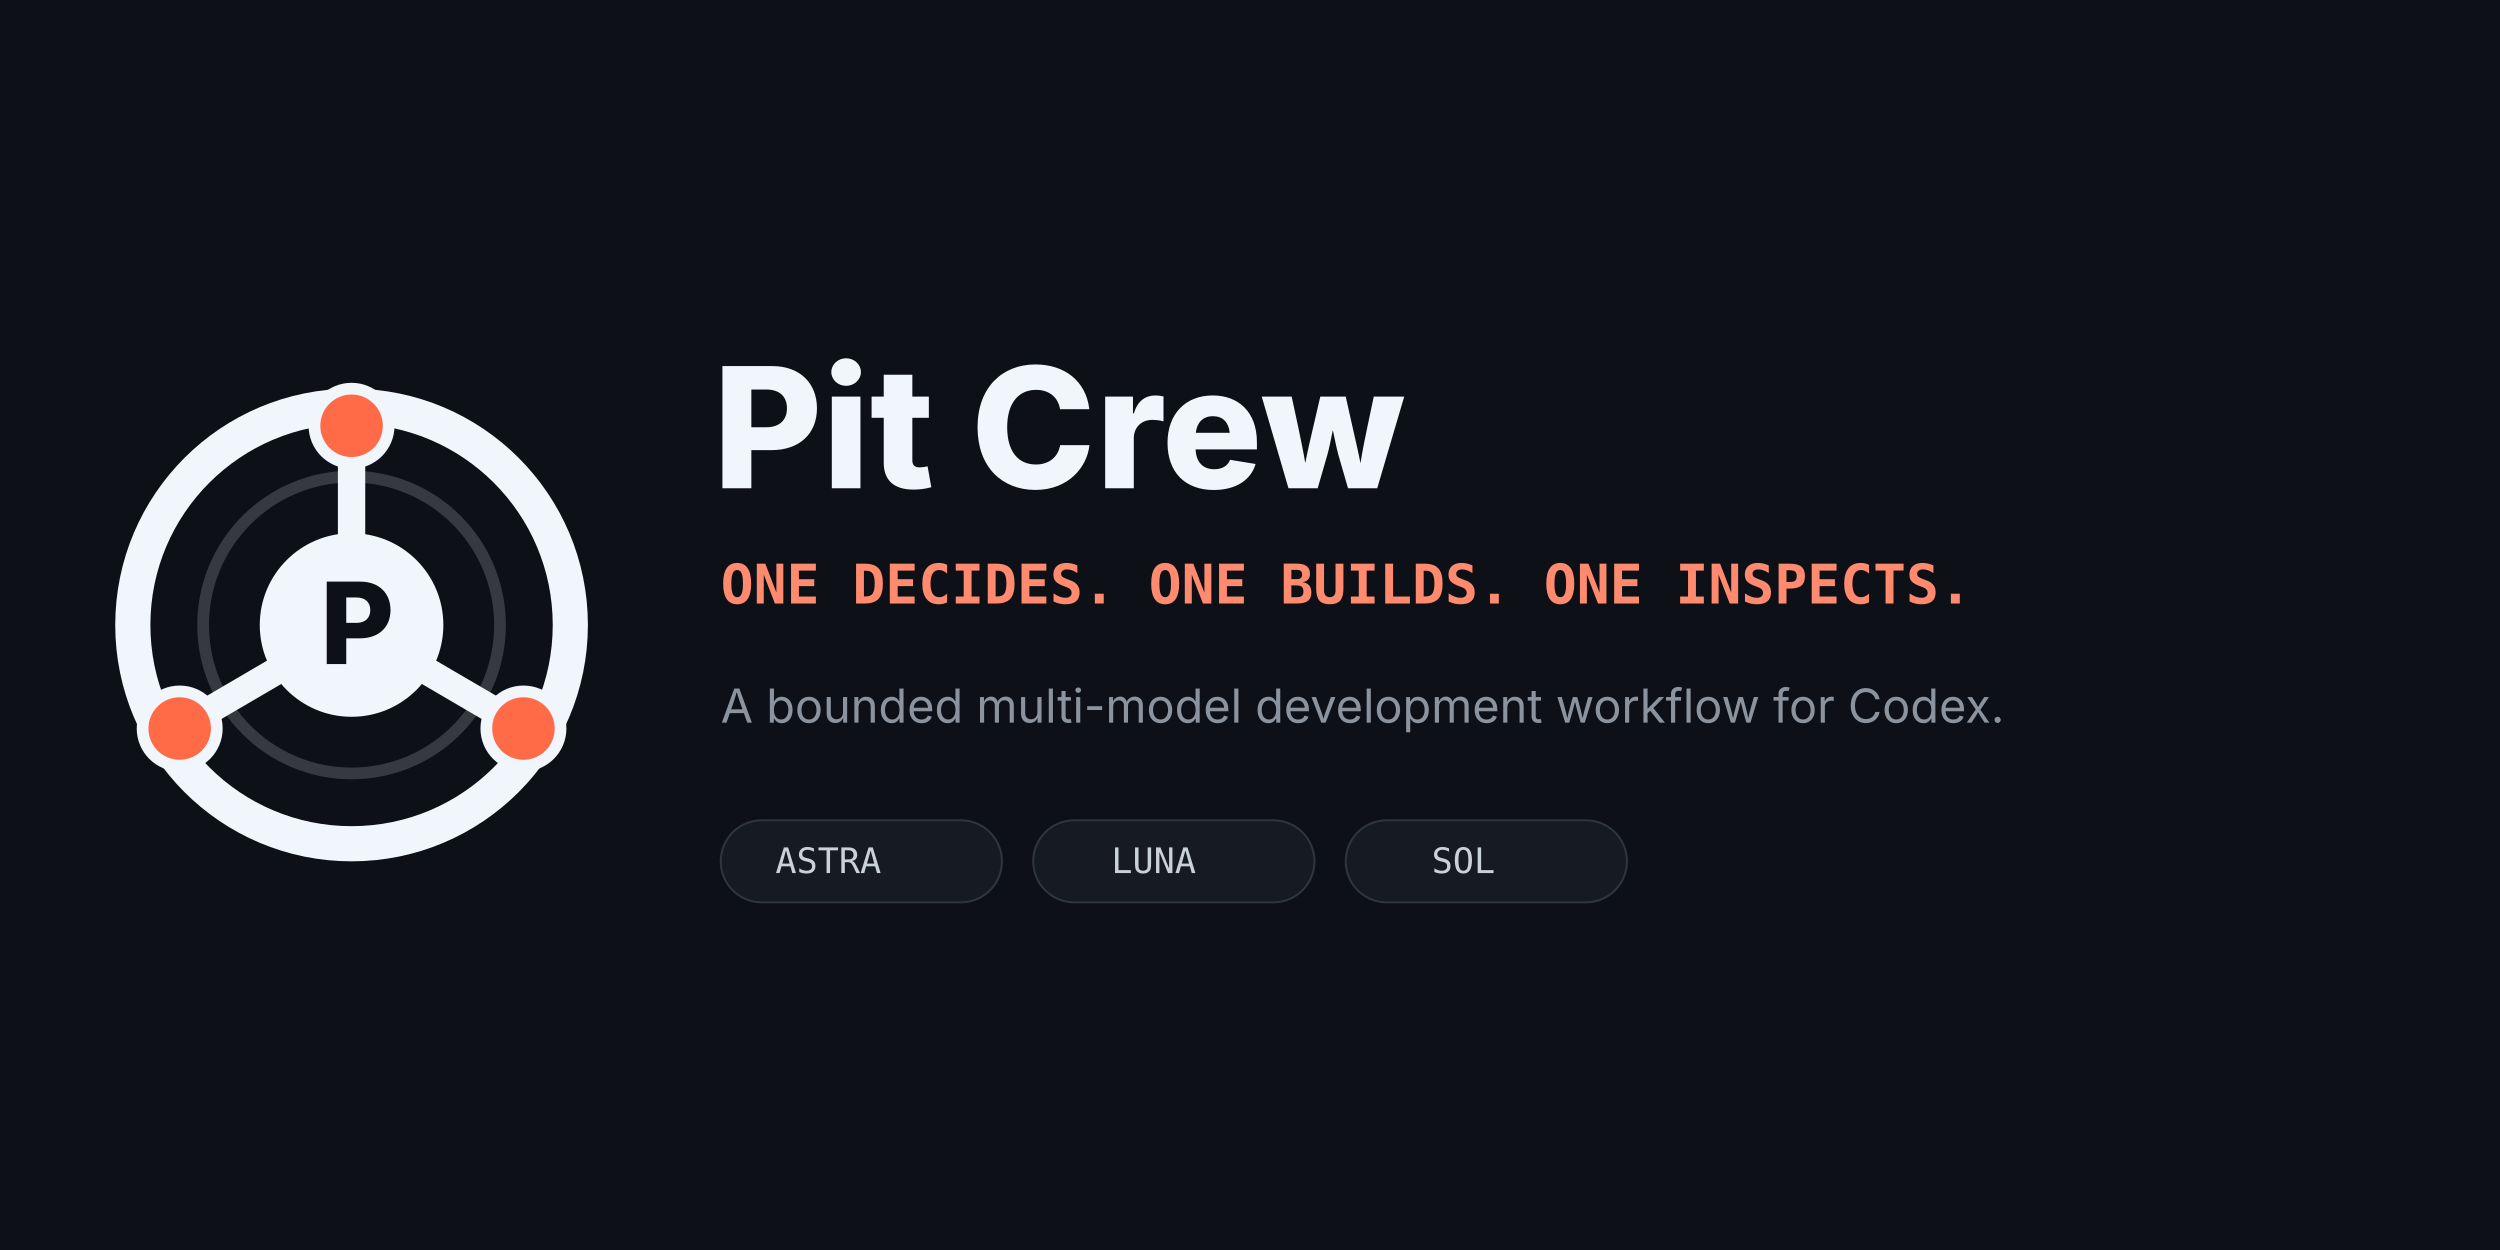
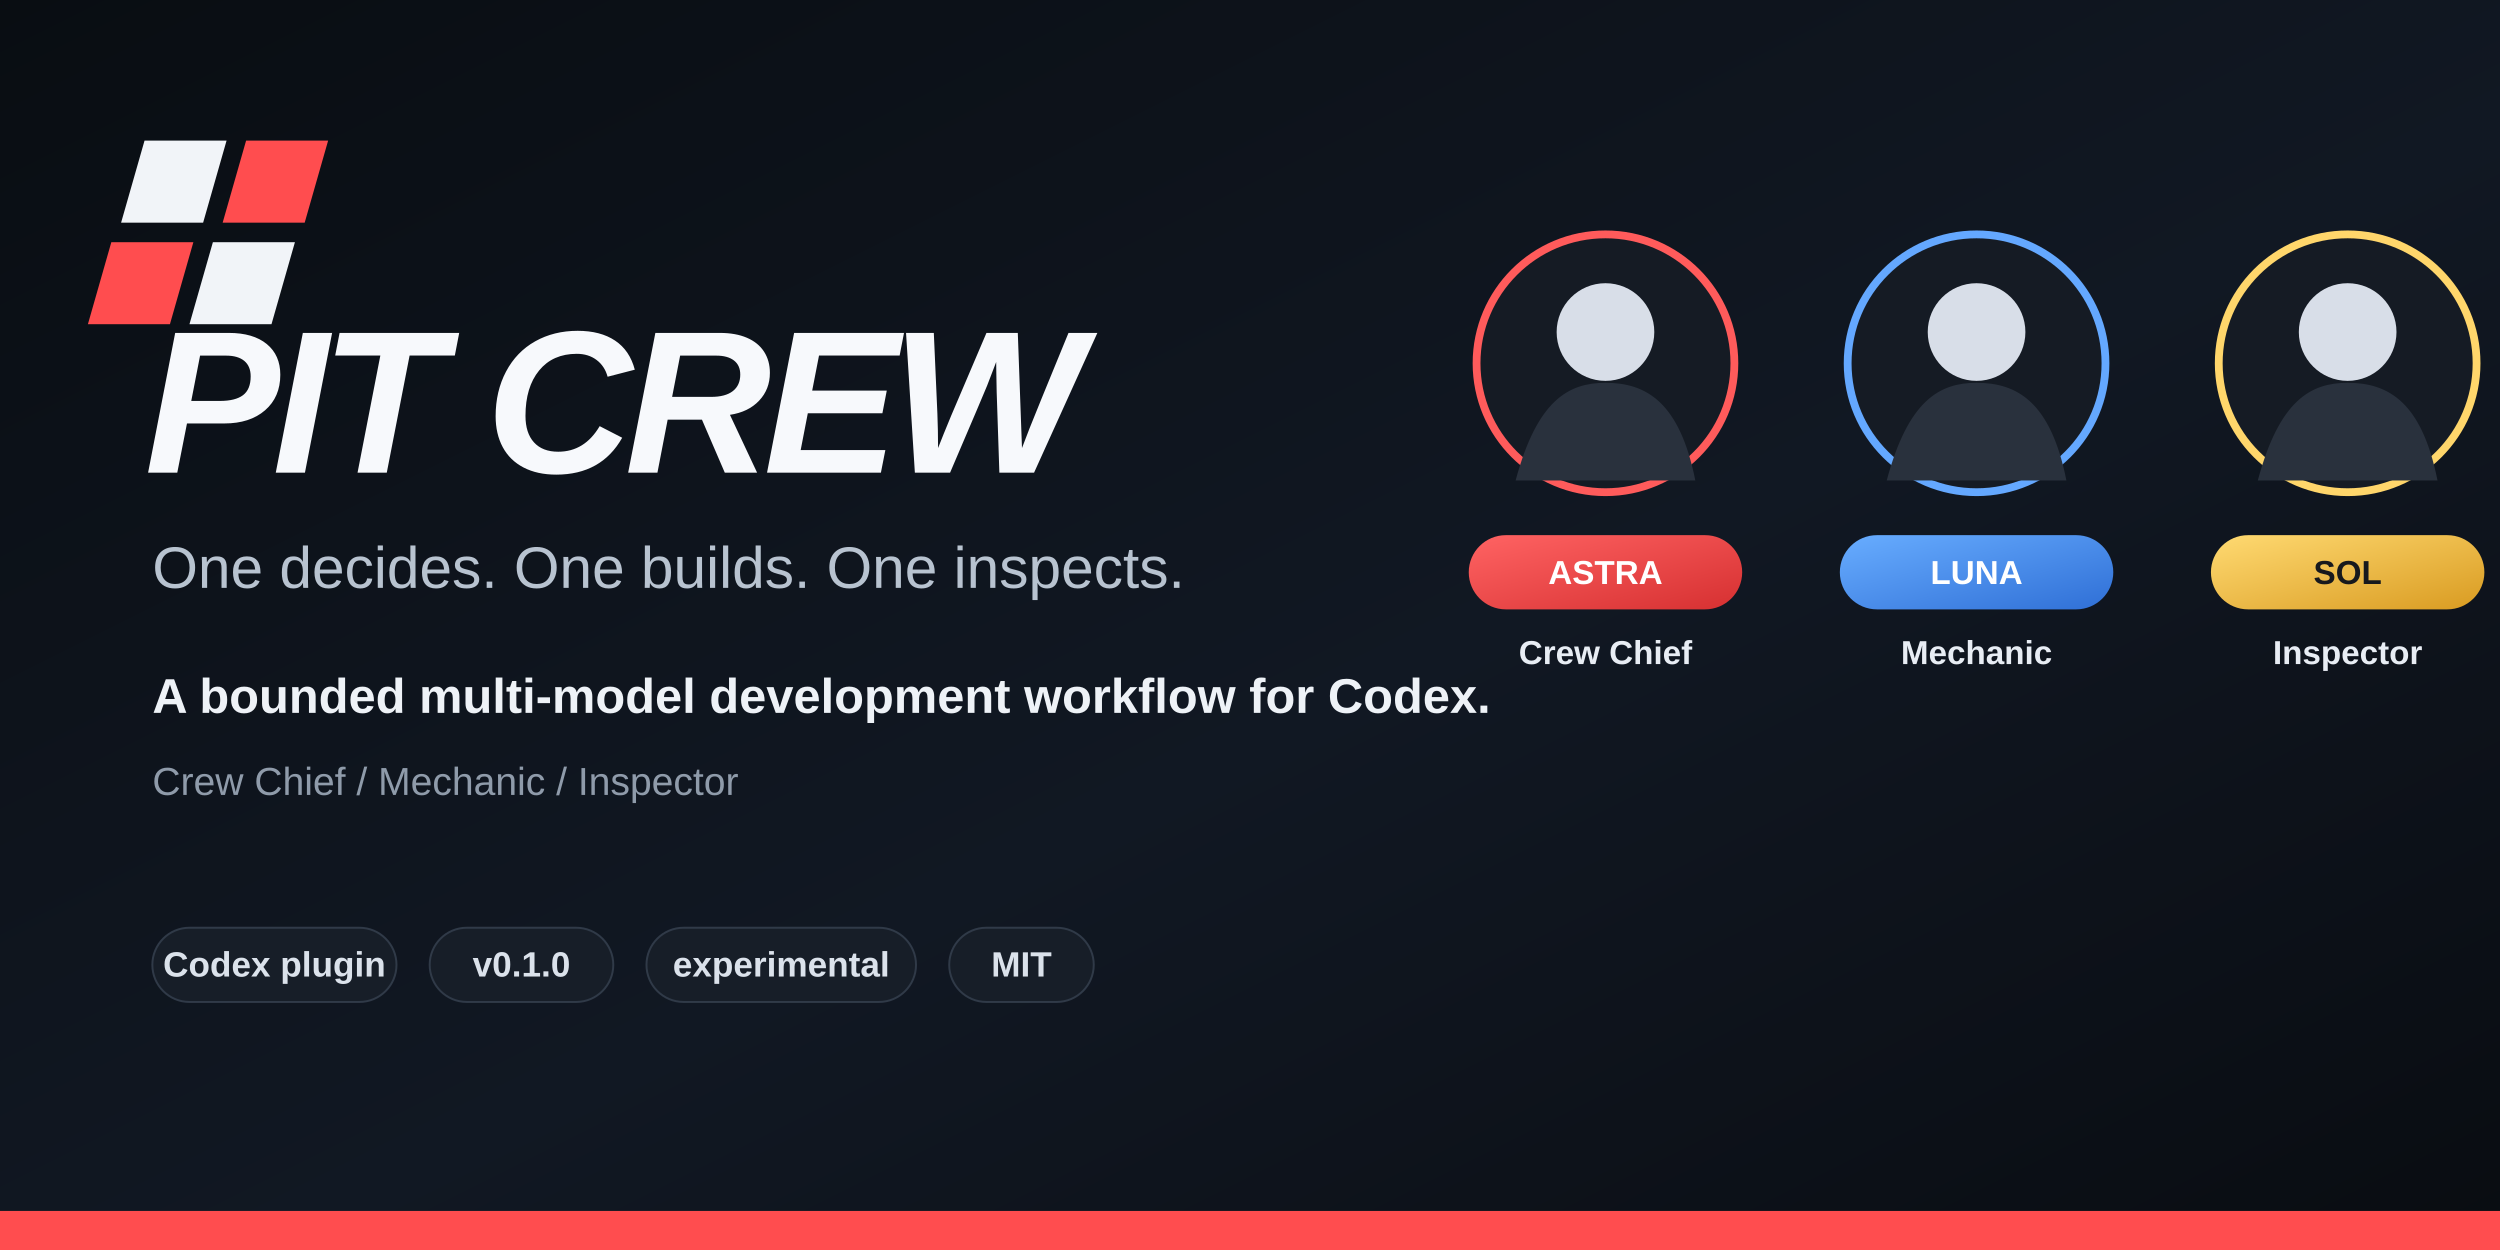
- <svg xmlns="http://www.w3.org/2000/svg" viewBox="0 0 1280 640" role="img" aria-labelledby="title desc">
-   <rect width="1280" height="640" fill="#0d1117" />
-   <circle cx="180" cy="320" r="112" fill="none" stroke="#f0f6fc" stroke-width="18" />
-   <circle cx="180" cy="320" r="76" fill="none" stroke="#f0f6fc" stroke-width="6" opacity="0.18" />
-   <path d="M180 284V225M151 338l-53 31M209 338l53 31" fill="none" stroke="#f0f6fc" stroke-width="14" stroke-linecap="round" />
-   <circle cx="180" cy="218" r="19" fill="#ff6b47" stroke="#f0f6fc" stroke-width="6" />
-   <circle cx="92" cy="373" r="19" fill="#ff6b47" stroke="#f0f6fc" stroke-width="6" />
-   <circle cx="268" cy="373" r="19" fill="#ff6b47" stroke="#f0f6fc" stroke-width="6" />
-   <circle cx="180" cy="320" r="47" fill="#f0f6fc" />
-   <text x="164" y="340" fill="#0d1117" font-family="ui-sans-serif,system-ui,-apple-system,Segoe UI,sans-serif" font-size="58" font-weight="800">P</text>
-   <text x="365" y="250" fill="#f0f6fc" font-family="ui-sans-serif,system-ui,-apple-system,Segoe UI,sans-serif" font-size="86" font-weight="800">Pit Crew</text>
-   <text x="369" y="309" fill="#ff8a6d" font-family="ui-monospace,SFMono-Regular,Menlo,Consolas,monospace" font-size="28" font-weight="700">ONE DECIDES. ONE BUILDS. ONE INSPECTS.</text>
-   <text x="369" y="370" fill="#8b949e" font-family="ui-sans-serif,system-ui,-apple-system,Segoe UI,sans-serif" font-size="24">A bounded multi-model development workflow for Codex.</text>
-   <g font-family="ui-monospace,SFMono-Regular,Menlo,Consolas,monospace" font-size="18">
-     <rect x="369" y="420" width="144" height="42" rx="21" fill="#161b22" stroke="#30363d" />
-     <text x="397" y="447" fill="#c9d1d9">ASTRA</text>
-     <rect x="529" y="420" width="144" height="42" rx="21" fill="#161b22" stroke="#30363d" />
-     <text x="569" y="447" fill="#c9d1d9">LUNA</text>
-     <rect x="689" y="420" width="144" height="42" rx="21" fill="#161b22" stroke="#30363d" />
-     <text x="733" y="447" fill="#c9d1d9">SOL</text>
+ <svg xmlns="http://www.w3.org/2000/svg" width="1280" height="640" viewBox="0 0 1280 640" role="img" aria-labelledby="title desc">
+   <defs>
+     <linearGradient id="bg" x1="0" y1="0" x2="1" y2="1">
+       <stop offset="0" stop-color="#090d12" />
+       <stop offset="0.55" stop-color="#111823" />
+       <stop offset="1" stop-color="#090c11" />
+     </linearGradient>
+     <linearGradient id="red" x1="0" y1="0" x2="1" y2="1">
+       <stop stop-color="#ff6363" />
+       <stop offset="1" stop-color="#d63031" />
+     </linearGradient>
+     <linearGradient id="blue" x1="0" y1="0" x2="1" y2="1">
+       <stop stop-color="#68adff" />
+       <stop offset="1" stop-color="#2f6fd6" />
+     </linearGradient>
+     <linearGradient id="gold" x1="0" y1="0" x2="1" y2="1">
+       <stop stop-color="#ffda72" />
+       <stop offset="1" stop-color="#d99b21" />
+     </linearGradient>
+   </defs>
+   <rect width="1280" height="640" fill="url(#bg)" />
+   <rect y="620" width="1280" height="20" fill="#ff4d4f" />
+   <g transform="translate(74 72)">
+     <path d="M0 0h42L30 42H-12z" fill="#f1f4f8" />
+     <path d="M52 0h42L82 42H40z" fill="#ff4d4f" />
+     <path d="M-17 52h42L13 94h-42z" fill="#ff4d4f" />
+     <path d="M35 52h42L65 94H23z" fill="#f1f4f8" />
+   </g>
+   <text x="74" y="242" fill="#f7f9fc" font-family="Arial, Helvetica, sans-serif" font-size="104" font-style="italic" font-weight="800" letter-spacing="-4">PIT CREW</text>
+   <text x="78" y="301" fill="#b8c3d0" font-family="Arial, Helvetica, sans-serif" font-size="30">One decides. One builds. One inspects.</text>
+   <text x="78" y="365" fill="#eef2f7" font-family="Arial, Helvetica, sans-serif" font-size="25" font-weight="700">A bounded multi-model development workflow for Codex.</text>
+   <text x="78" y="407" fill="#8f9baa" font-family="Arial, Helvetica, sans-serif" font-size="20">Crew Chief / Mechanic / Inspector</text>
+   <g transform="translate(742 108)">
+     <g>
+       <circle cx="80" cy="78" r="66" fill="#151b24" stroke="#ff5b5b" stroke-width="4" />
+       <circle cx="80" cy="62" r="25" fill="#d8dee8" />
+       <path d="M34 138 C45 97 61 88 80 88 C101 88 118 98 126 138 Z" fill="#29313d" />
+       <rect x="10" y="166" width="140" height="38" rx="19" fill="url(#red)" />
+       <text x="80" y="191" text-anchor="middle" fill="#fff" font-family="Arial, Helvetica, sans-serif" font-size="17" font-weight="800">ASTRA</text>
+       <text x="80" y="232" text-anchor="middle" fill="#e8edf4" font-family="Arial, Helvetica, sans-serif" font-size="17" font-weight="700">Crew Chief</text>
+     </g>
+     <g transform="translate(190 0)">
+       <circle cx="80" cy="78" r="66" fill="#151b24" stroke="#64a8ff" stroke-width="4" />
+       <circle cx="80" cy="62" r="25" fill="#d8dee8" />
+       <path d="M34 138 C45 97 61 88 80 88 C101 88 118 98 126 138 Z" fill="#29313d" />
+       <rect x="10" y="166" width="140" height="38" rx="19" fill="url(#blue)" />
+       <text x="80" y="191" text-anchor="middle" fill="#fff" font-family="Arial, Helvetica, sans-serif" font-size="17" font-weight="800">LUNA</text>
+       <text x="80" y="232" text-anchor="middle" fill="#e8edf4" font-family="Arial, Helvetica, sans-serif" font-size="17" font-weight="700">Mechanic</text>
+     </g>
+     <g transform="translate(380 0)">
+       <circle cx="80" cy="78" r="66" fill="#151b24" stroke="#ffd66b" stroke-width="4" />
+       <circle cx="80" cy="62" r="25" fill="#d8dee8" />
+       <path d="M34 138 C45 97 61 88 80 88 C101 88 118 98 126 138 Z" fill="#29313d" />
+       <rect x="10" y="166" width="140" height="38" rx="19" fill="url(#gold)" />
+       <text x="80" y="191" text-anchor="middle" fill="#17191d" font-family="Arial, Helvetica, sans-serif" font-size="17" font-weight="800">SOL</text>
+       <text x="80" y="232" text-anchor="middle" fill="#e8edf4" font-family="Arial, Helvetica, sans-serif" font-size="17" font-weight="700">Inspector</text>
+     </g>
+   </g>
+   <g transform="translate(78 475)" font-family="Arial, Helvetica, sans-serif" font-size="18" font-weight="700">
+     <rect width="125" height="38" rx="19" fill="#171e28" stroke="#303a48" />
+     <text x="62.5" y="25" text-anchor="middle" fill="#dbe2eb">Codex plugin</text>
+     <rect x="142" width="94" height="38" rx="19" fill="#171e28" stroke="#303a48" />
+     <text x="189" y="25" text-anchor="middle" fill="#dbe2eb">v0.1.0</text>
+     <rect x="253" width="138" height="38" rx="19" fill="#171e28" stroke="#303a48" />
+     <text x="322" y="25" text-anchor="middle" fill="#dbe2eb">experimental</text>
+     <rect x="408" width="74" height="38" rx="19" fill="#171e28" stroke="#303a48" />
+     <text x="445" y="25" text-anchor="middle" fill="#dbe2eb">MIT</text>
  </g>
</svg>
